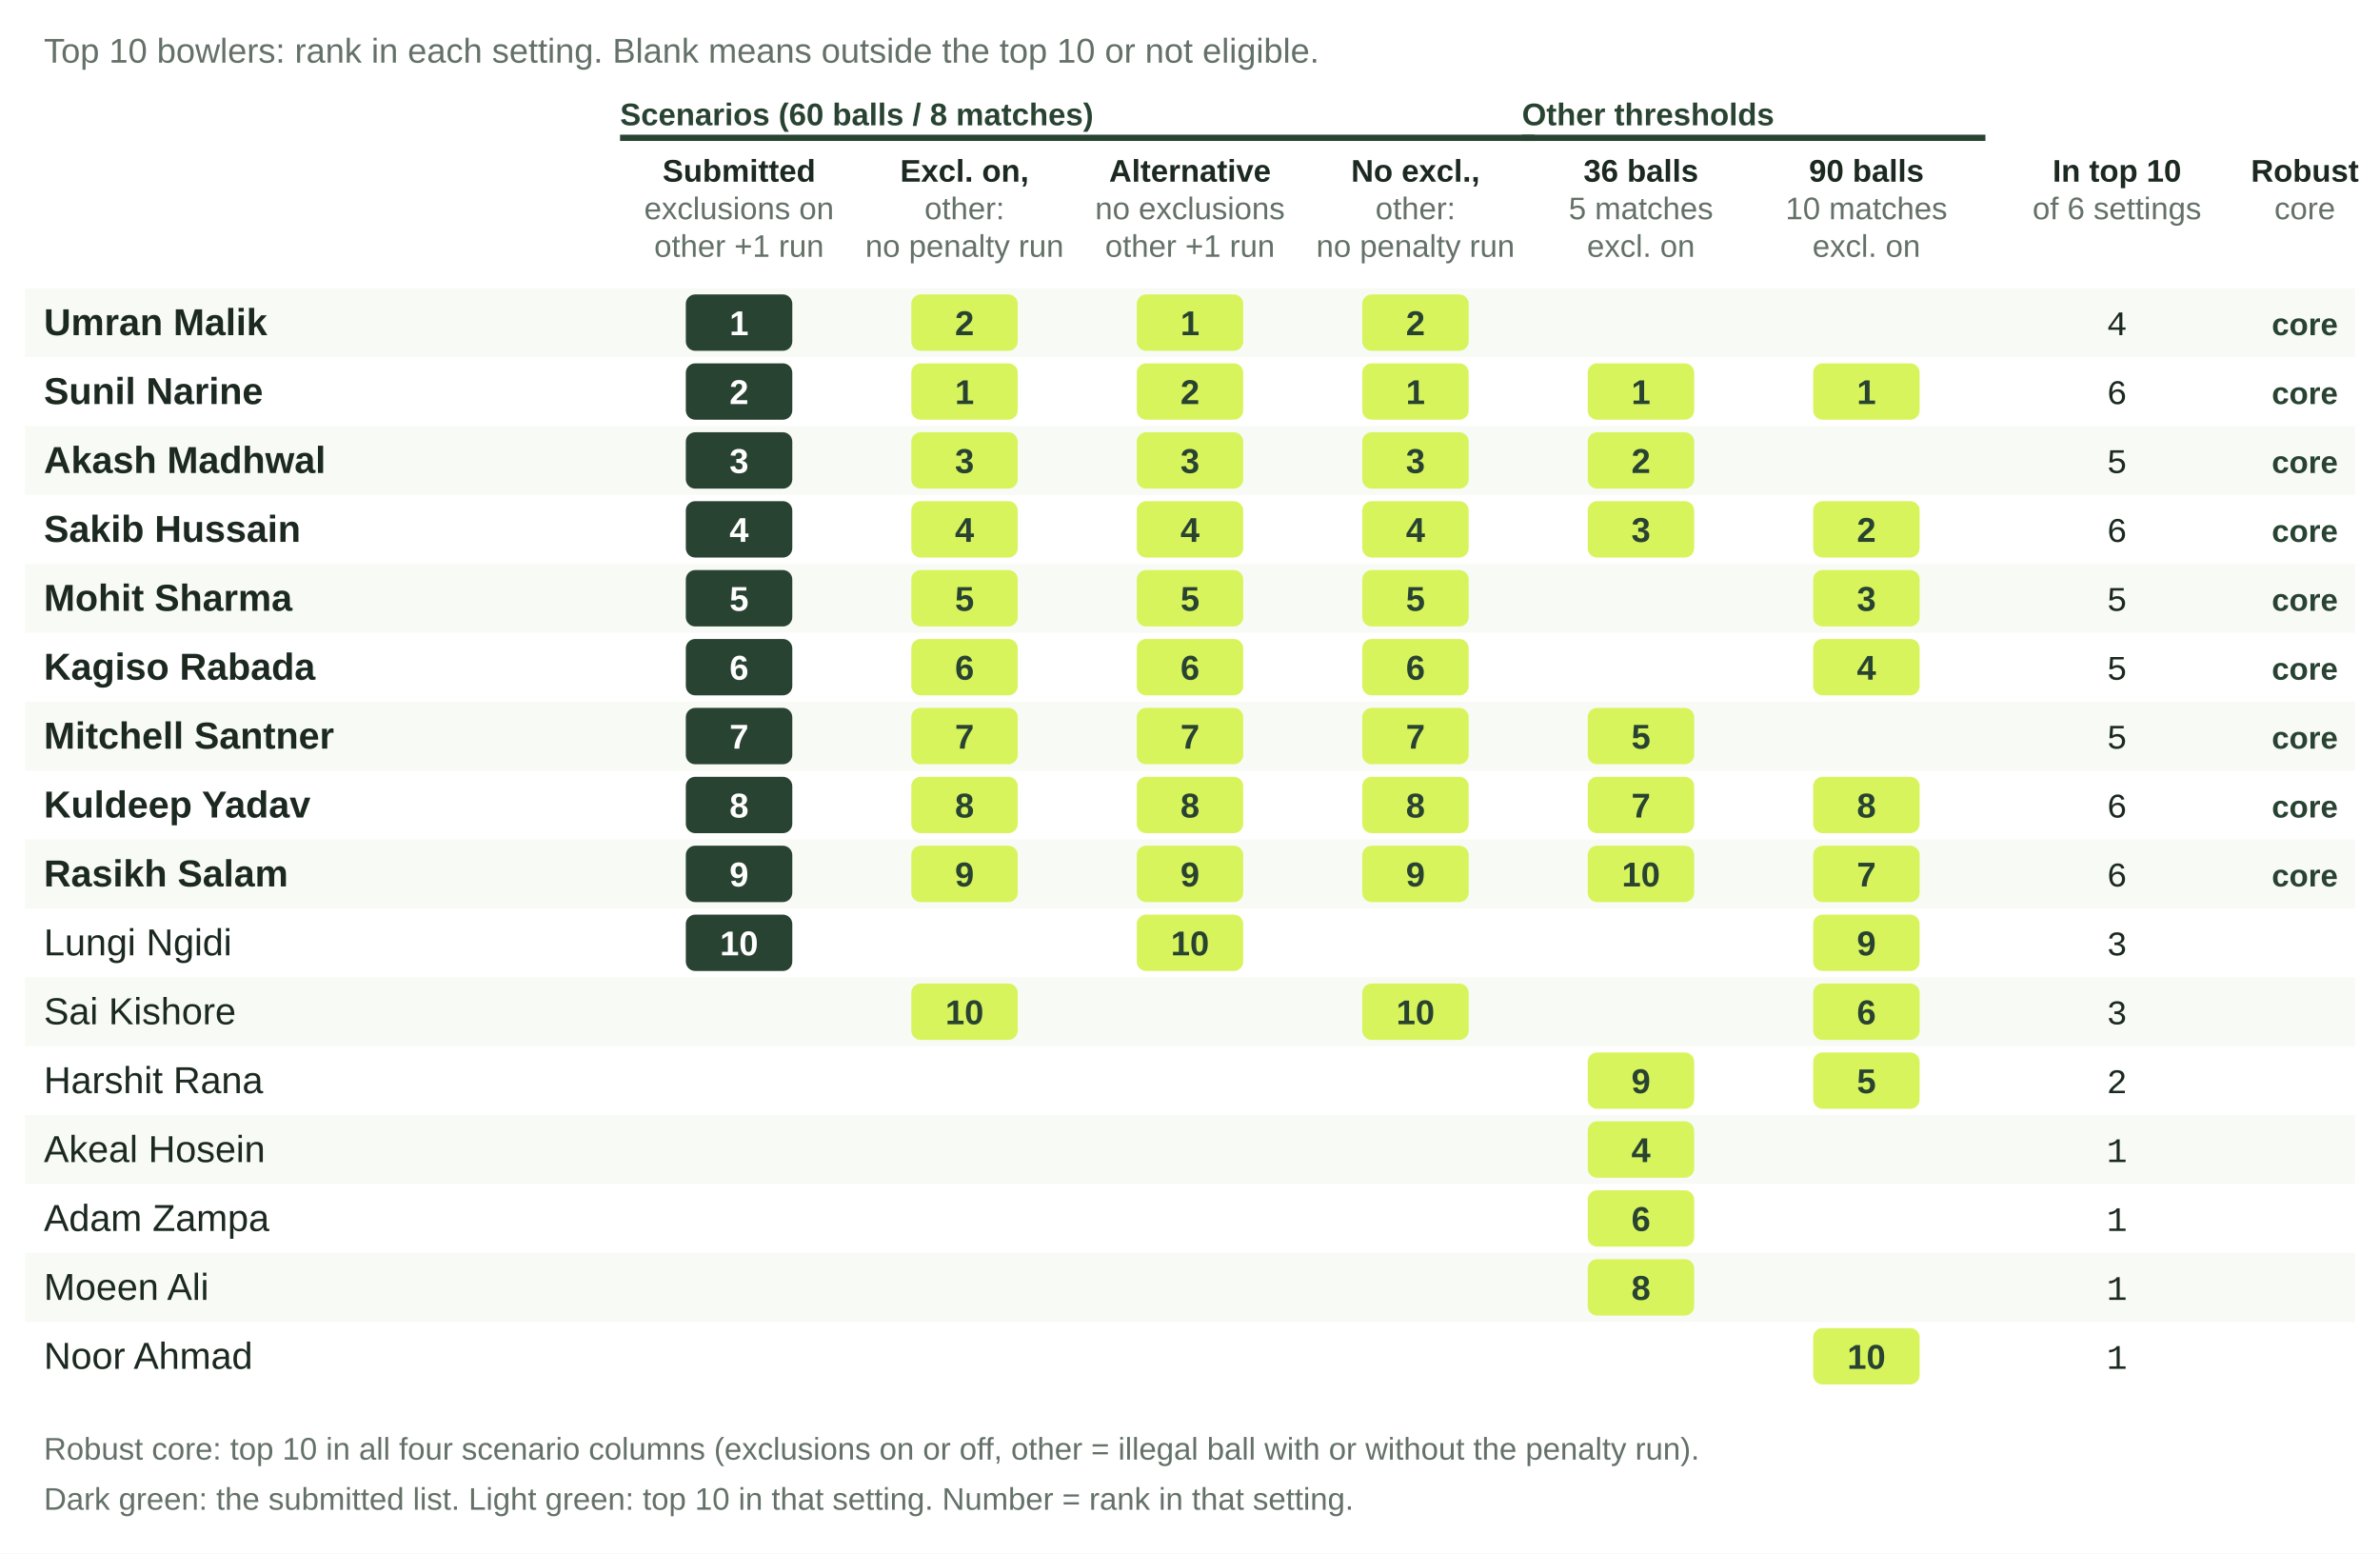
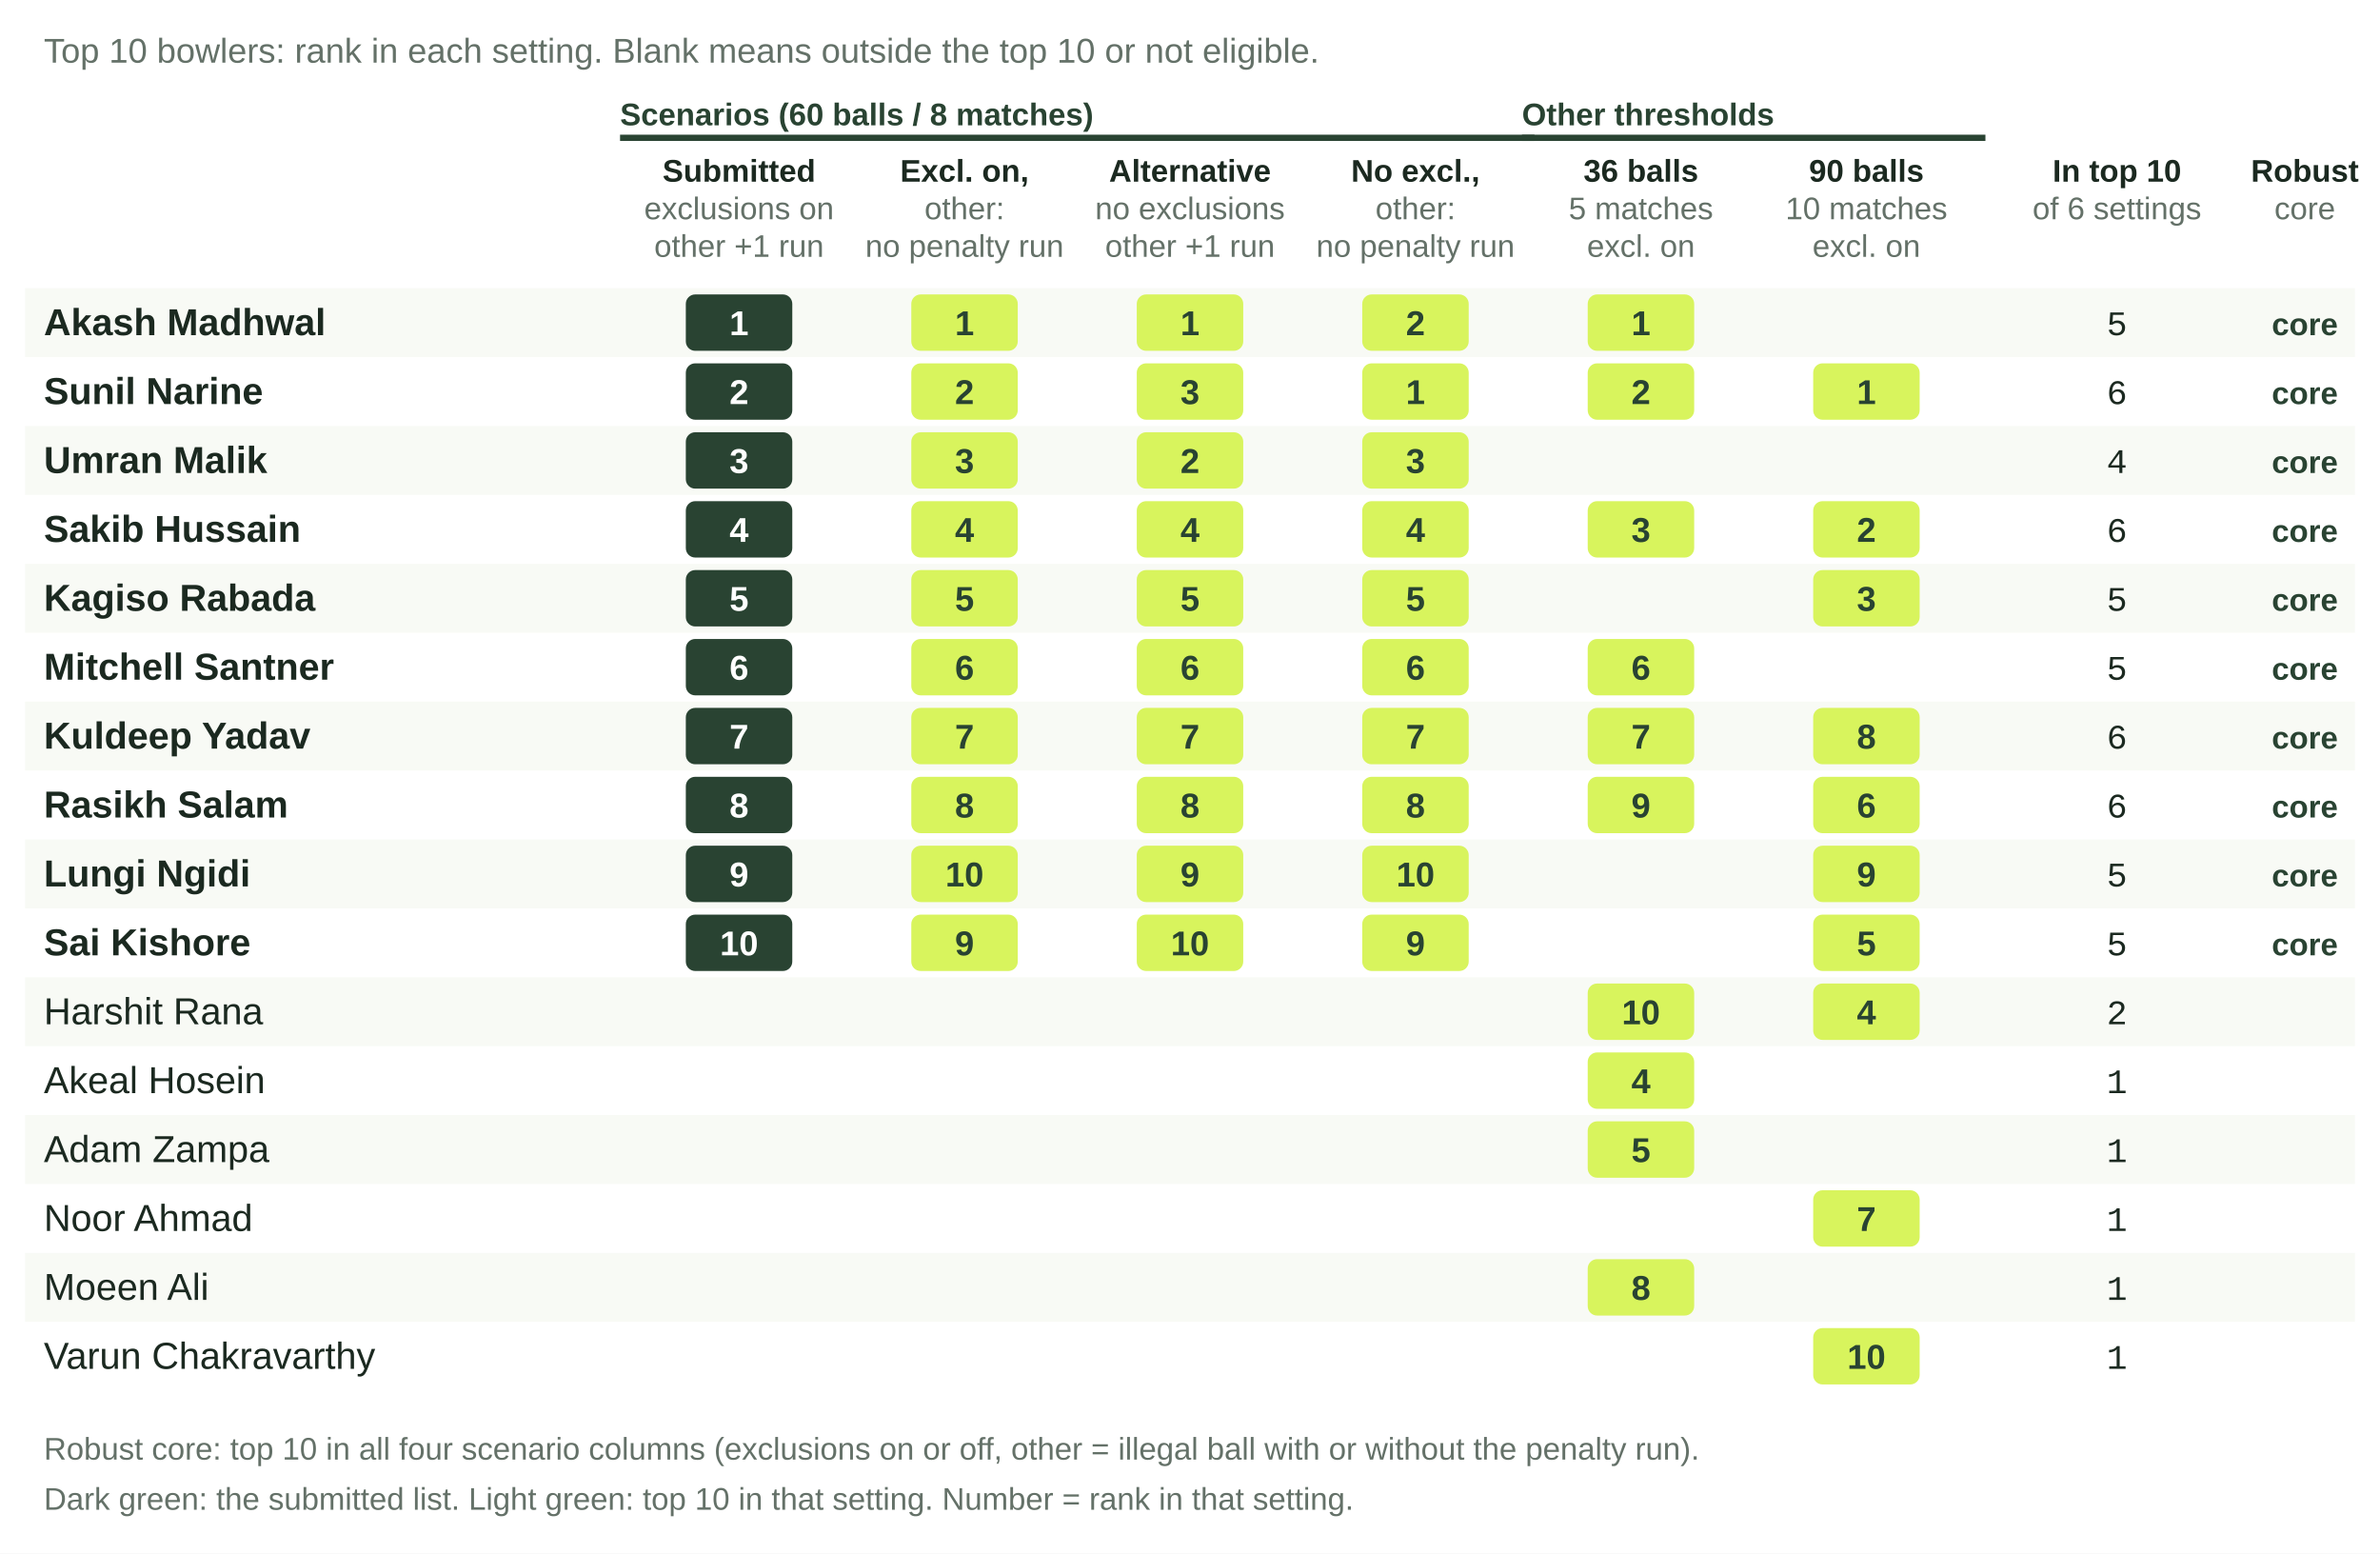
<svg xmlns="http://www.w3.org/2000/svg" viewBox="0 0 760 496" width="760" height="496" role="img" aria-label="Top-10 membership of bowlers across settings">
  <rect x="0" y="0" width="760" height="496" fill="#ffffff" />
  <text x="14" y="20" font-family="Segoe UI, Arial, sans-serif" font-size="11" font-weight="normal" fill="#647168" text-anchor="start">Top 10 bowlers: rank in each setting. Blank means outside the top 10 or not eligible.</text>
  <text x="198" y="40" font-family="Segoe UI, Arial, sans-serif" font-size="10" font-weight="700" fill="#294332" text-anchor="start">Scenarios (60 balls / 8 matches)</text>
  <line x1="198" y1="44" x2="490" y2="44" stroke="#294332" stroke-width="2" />
  <text x="486" y="40" font-family="Segoe UI, Arial, sans-serif" font-size="10" font-weight="700" fill="#294332" text-anchor="start">Other thresholds</text>
  <line x1="486" y1="44" x2="634" y2="44" stroke="#294332" stroke-width="2" />
  <text x="236" y="58" font-family="Segoe UI, Arial, sans-serif" font-size="10" font-weight="700" fill="#1b2920" text-anchor="middle">Submitted</text>
  <text x="236" y="70" font-family="Segoe UI, Arial, sans-serif" font-size="10" font-weight="normal" fill="#647168" text-anchor="middle">exclusions on</text>
  <text x="236" y="82" font-family="Segoe UI, Arial, sans-serif" font-size="10" font-weight="normal" fill="#647168" text-anchor="middle">other +1 run</text>
  <text x="308" y="58" font-family="Segoe UI, Arial, sans-serif" font-size="10" font-weight="700" fill="#1b2920" text-anchor="middle">Excl. on,</text>
  <text x="308" y="70" font-family="Segoe UI, Arial, sans-serif" font-size="10" font-weight="normal" fill="#647168" text-anchor="middle">other:</text>
  <text x="308" y="82" font-family="Segoe UI, Arial, sans-serif" font-size="10" font-weight="normal" fill="#647168" text-anchor="middle">no penalty run</text>
  <text x="380" y="58" font-family="Segoe UI, Arial, sans-serif" font-size="10" font-weight="700" fill="#1b2920" text-anchor="middle">Alternative</text>
  <text x="380" y="70" font-family="Segoe UI, Arial, sans-serif" font-size="10" font-weight="normal" fill="#647168" text-anchor="middle">no exclusions</text>
  <text x="380" y="82" font-family="Segoe UI, Arial, sans-serif" font-size="10" font-weight="normal" fill="#647168" text-anchor="middle">other +1 run</text>
  <text x="452" y="58" font-family="Segoe UI, Arial, sans-serif" font-size="10" font-weight="700" fill="#1b2920" text-anchor="middle">No excl.,</text>
  <text x="452" y="70" font-family="Segoe UI, Arial, sans-serif" font-size="10" font-weight="normal" fill="#647168" text-anchor="middle">other:</text>
  <text x="452" y="82" font-family="Segoe UI, Arial, sans-serif" font-size="10" font-weight="normal" fill="#647168" text-anchor="middle">no penalty run</text>
  <text x="524" y="58" font-family="Segoe UI, Arial, sans-serif" font-size="10" font-weight="700" fill="#1b2920" text-anchor="middle">36 balls</text>
  <text x="524" y="70" font-family="Segoe UI, Arial, sans-serif" font-size="10" font-weight="normal" fill="#647168" text-anchor="middle">5 matches</text>
  <text x="524" y="82" font-family="Segoe UI, Arial, sans-serif" font-size="10" font-weight="normal" fill="#647168" text-anchor="middle">excl. on</text>
  <text x="596" y="58" font-family="Segoe UI, Arial, sans-serif" font-size="10" font-weight="700" fill="#1b2920" text-anchor="middle">90 balls</text>
  <text x="596" y="70" font-family="Segoe UI, Arial, sans-serif" font-size="10" font-weight="normal" fill="#647168" text-anchor="middle">10 matches</text>
  <text x="596" y="82" font-family="Segoe UI, Arial, sans-serif" font-size="10" font-weight="normal" fill="#647168" text-anchor="middle">excl. on</text>
  <text x="676" y="58" font-family="Segoe UI, Arial, sans-serif" font-size="10" font-weight="700" fill="#1b2920" text-anchor="middle">In top 10</text>
  <text x="676" y="70" font-family="Segoe UI, Arial, sans-serif" font-size="10" font-weight="normal" fill="#647168" text-anchor="middle">of 6 settings</text>
  <text x="736" y="58" font-family="Segoe UI, Arial, sans-serif" font-size="10" font-weight="700" fill="#1b2920" text-anchor="middle">Robust</text>
  <text x="736" y="70" font-family="Segoe UI, Arial, sans-serif" font-size="10" font-weight="normal" fill="#647168" text-anchor="middle">core</text>
-   <g class="row" data-player="Umran Malik" data-ranks="1,2,1,2,-,-" data-count="4" data-core="yes">
+   <g class="row" data-player="Akash Madhwal" data-ranks="1,1,1,2,1,-" data-count="5" data-core="yes">
    <rect x="8" y="92" width="744" height="22" fill="#f8faf5" />
-     <text x="14" y="107" font-family="Segoe UI, Arial, sans-serif" font-size="12" font-weight="700" fill="#1b2920" text-anchor="start">Umran Malik</text>
+     <text x="14" y="107" font-family="Segoe UI, Arial, sans-serif" font-size="12" font-weight="700" fill="#1b2920" text-anchor="start">Akash Madhwal</text>
    <rect x="219" y="94" width="34" height="18" fill="#294332" rx="3" />
    <text x="236" y="107" font-family="Segoe UI, Arial, sans-serif" font-size="11" font-weight="700" fill="#ffffff" text-anchor="middle" class="v-rank">1</text>
    <rect x="291" y="94" width="34" height="18" fill="#d8f45d" rx="3" />
-     <text x="308" y="107" font-family="Segoe UI, Arial, sans-serif" font-size="11" font-weight="700" fill="#294332" text-anchor="middle" class="v-rank">2</text>
+     <text x="308" y="107" font-family="Segoe UI, Arial, sans-serif" font-size="11" font-weight="700" fill="#294332" text-anchor="middle" class="v-rank">1</text>
    <rect x="363" y="94" width="34" height="18" fill="#d8f45d" rx="3" />
    <text x="380" y="107" font-family="Segoe UI, Arial, sans-serif" font-size="11" font-weight="700" fill="#294332" text-anchor="middle" class="v-rank">1</text>
    <rect x="435" y="94" width="34" height="18" fill="#d8f45d" rx="3" />
    <text x="452" y="107" font-family="Segoe UI, Arial, sans-serif" font-size="11" font-weight="700" fill="#294332" text-anchor="middle" class="v-rank">2</text>
-     <text x="676" y="107" font-family="Consolas, Courier New, monospace" font-size="11" font-weight="normal" fill="#1b2920" text-anchor="middle">4</text>
+     <rect x="507" y="94" width="34" height="18" fill="#d8f45d" rx="3" />
+     <text x="524" y="107" font-family="Segoe UI, Arial, sans-serif" font-size="11" font-weight="700" fill="#294332" text-anchor="middle" class="v-rank">1</text>
+     <text x="676" y="107" font-family="Consolas, Courier New, monospace" font-size="11" font-weight="normal" fill="#1b2920" text-anchor="middle">5</text>
    <text x="736" y="107" font-family="Segoe UI, Arial, sans-serif" font-size="10" font-weight="700" fill="#294332" text-anchor="middle">core</text>
  </g>
-   <g class="row" data-player="Sunil Narine" data-ranks="2,1,2,1,1,1" data-count="6" data-core="yes">
+   <g class="row" data-player="Sunil Narine" data-ranks="2,2,3,1,2,1" data-count="6" data-core="yes">
    <text x="14" y="129" font-family="Segoe UI, Arial, sans-serif" font-size="12" font-weight="700" fill="#1b2920" text-anchor="start">Sunil Narine</text>
    <rect x="219" y="116" width="34" height="18" fill="#294332" rx="3" />
    <text x="236" y="129" font-family="Segoe UI, Arial, sans-serif" font-size="11" font-weight="700" fill="#ffffff" text-anchor="middle" class="v-rank">2</text>
    <rect x="291" y="116" width="34" height="18" fill="#d8f45d" rx="3" />
-     <text x="308" y="129" font-family="Segoe UI, Arial, sans-serif" font-size="11" font-weight="700" fill="#294332" text-anchor="middle" class="v-rank">1</text>
+     <text x="308" y="129" font-family="Segoe UI, Arial, sans-serif" font-size="11" font-weight="700" fill="#294332" text-anchor="middle" class="v-rank">2</text>
    <rect x="363" y="116" width="34" height="18" fill="#d8f45d" rx="3" />
-     <text x="380" y="129" font-family="Segoe UI, Arial, sans-serif" font-size="11" font-weight="700" fill="#294332" text-anchor="middle" class="v-rank">2</text>
+     <text x="380" y="129" font-family="Segoe UI, Arial, sans-serif" font-size="11" font-weight="700" fill="#294332" text-anchor="middle" class="v-rank">3</text>
    <rect x="435" y="116" width="34" height="18" fill="#d8f45d" rx="3" />
    <text x="452" y="129" font-family="Segoe UI, Arial, sans-serif" font-size="11" font-weight="700" fill="#294332" text-anchor="middle" class="v-rank">1</text>
    <rect x="507" y="116" width="34" height="18" fill="#d8f45d" rx="3" />
-     <text x="524" y="129" font-family="Segoe UI, Arial, sans-serif" font-size="11" font-weight="700" fill="#294332" text-anchor="middle" class="v-rank">1</text>
+     <text x="524" y="129" font-family="Segoe UI, Arial, sans-serif" font-size="11" font-weight="700" fill="#294332" text-anchor="middle" class="v-rank">2</text>
    <rect x="579" y="116" width="34" height="18" fill="#d8f45d" rx="3" />
    <text x="596" y="129" font-family="Segoe UI, Arial, sans-serif" font-size="11" font-weight="700" fill="#294332" text-anchor="middle" class="v-rank">1</text>
    <text x="676" y="129" font-family="Consolas, Courier New, monospace" font-size="11" font-weight="normal" fill="#1b2920" text-anchor="middle">6</text>
    <text x="736" y="129" font-family="Segoe UI, Arial, sans-serif" font-size="10" font-weight="700" fill="#294332" text-anchor="middle">core</text>
  </g>
-   <g class="row" data-player="Akash Madhwal" data-ranks="3,3,3,3,2,-" data-count="5" data-core="yes">
+   <g class="row" data-player="Umran Malik" data-ranks="3,3,2,3,-,-" data-count="4" data-core="yes">
    <rect x="8" y="136" width="744" height="22" fill="#f8faf5" />
-     <text x="14" y="151" font-family="Segoe UI, Arial, sans-serif" font-size="12" font-weight="700" fill="#1b2920" text-anchor="start">Akash Madhwal</text>
+     <text x="14" y="151" font-family="Segoe UI, Arial, sans-serif" font-size="12" font-weight="700" fill="#1b2920" text-anchor="start">Umran Malik</text>
    <rect x="219" y="138" width="34" height="18" fill="#294332" rx="3" />
    <text x="236" y="151" font-family="Segoe UI, Arial, sans-serif" font-size="11" font-weight="700" fill="#ffffff" text-anchor="middle" class="v-rank">3</text>
    <rect x="291" y="138" width="34" height="18" fill="#d8f45d" rx="3" />
    <text x="308" y="151" font-family="Segoe UI, Arial, sans-serif" font-size="11" font-weight="700" fill="#294332" text-anchor="middle" class="v-rank">3</text>
    <rect x="363" y="138" width="34" height="18" fill="#d8f45d" rx="3" />
-     <text x="380" y="151" font-family="Segoe UI, Arial, sans-serif" font-size="11" font-weight="700" fill="#294332" text-anchor="middle" class="v-rank">3</text>
+     <text x="380" y="151" font-family="Segoe UI, Arial, sans-serif" font-size="11" font-weight="700" fill="#294332" text-anchor="middle" class="v-rank">2</text>
    <rect x="435" y="138" width="34" height="18" fill="#d8f45d" rx="3" />
    <text x="452" y="151" font-family="Segoe UI, Arial, sans-serif" font-size="11" font-weight="700" fill="#294332" text-anchor="middle" class="v-rank">3</text>
-     <rect x="507" y="138" width="34" height="18" fill="#d8f45d" rx="3" />
-     <text x="524" y="151" font-family="Segoe UI, Arial, sans-serif" font-size="11" font-weight="700" fill="#294332" text-anchor="middle" class="v-rank">2</text>
-     <text x="676" y="151" font-family="Consolas, Courier New, monospace" font-size="11" font-weight="normal" fill="#1b2920" text-anchor="middle">5</text>
+     <text x="676" y="151" font-family="Consolas, Courier New, monospace" font-size="11" font-weight="normal" fill="#1b2920" text-anchor="middle">4</text>
    <text x="736" y="151" font-family="Segoe UI, Arial, sans-serif" font-size="10" font-weight="700" fill="#294332" text-anchor="middle">core</text>
  </g>
  <g class="row" data-player="Sakib Hussain" data-ranks="4,4,4,4,3,2" data-count="6" data-core="yes">
    <text x="14" y="173" font-family="Segoe UI, Arial, sans-serif" font-size="12" font-weight="700" fill="#1b2920" text-anchor="start">Sakib Hussain</text>
    <rect x="219" y="160" width="34" height="18" fill="#294332" rx="3" />
    <text x="236" y="173" font-family="Segoe UI, Arial, sans-serif" font-size="11" font-weight="700" fill="#ffffff" text-anchor="middle" class="v-rank">4</text>
    <rect x="291" y="160" width="34" height="18" fill="#d8f45d" rx="3" />
    <text x="308" y="173" font-family="Segoe UI, Arial, sans-serif" font-size="11" font-weight="700" fill="#294332" text-anchor="middle" class="v-rank">4</text>
    <rect x="363" y="160" width="34" height="18" fill="#d8f45d" rx="3" />
    <text x="380" y="173" font-family="Segoe UI, Arial, sans-serif" font-size="11" font-weight="700" fill="#294332" text-anchor="middle" class="v-rank">4</text>
    <rect x="435" y="160" width="34" height="18" fill="#d8f45d" rx="3" />
    <text x="452" y="173" font-family="Segoe UI, Arial, sans-serif" font-size="11" font-weight="700" fill="#294332" text-anchor="middle" class="v-rank">4</text>
    <rect x="507" y="160" width="34" height="18" fill="#d8f45d" rx="3" />
    <text x="524" y="173" font-family="Segoe UI, Arial, sans-serif" font-size="11" font-weight="700" fill="#294332" text-anchor="middle" class="v-rank">3</text>
    <rect x="579" y="160" width="34" height="18" fill="#d8f45d" rx="3" />
    <text x="596" y="173" font-family="Segoe UI, Arial, sans-serif" font-size="11" font-weight="700" fill="#294332" text-anchor="middle" class="v-rank">2</text>
    <text x="676" y="173" font-family="Consolas, Courier New, monospace" font-size="11" font-weight="normal" fill="#1b2920" text-anchor="middle">6</text>
    <text x="736" y="173" font-family="Segoe UI, Arial, sans-serif" font-size="10" font-weight="700" fill="#294332" text-anchor="middle">core</text>
  </g>
-   <g class="row" data-player="Mohit Sharma" data-ranks="5,5,5,5,-,3" data-count="5" data-core="yes">
+   <g class="row" data-player="Kagiso Rabada" data-ranks="5,5,5,5,-,3" data-count="5" data-core="yes">
    <rect x="8" y="180" width="744" height="22" fill="#f8faf5" />
-     <text x="14" y="195" font-family="Segoe UI, Arial, sans-serif" font-size="12" font-weight="700" fill="#1b2920" text-anchor="start">Mohit Sharma</text>
+     <text x="14" y="195" font-family="Segoe UI, Arial, sans-serif" font-size="12" font-weight="700" fill="#1b2920" text-anchor="start">Kagiso Rabada</text>
    <rect x="219" y="182" width="34" height="18" fill="#294332" rx="3" />
    <text x="236" y="195" font-family="Segoe UI, Arial, sans-serif" font-size="11" font-weight="700" fill="#ffffff" text-anchor="middle" class="v-rank">5</text>
    <rect x="291" y="182" width="34" height="18" fill="#d8f45d" rx="3" />
    <text x="308" y="195" font-family="Segoe UI, Arial, sans-serif" font-size="11" font-weight="700" fill="#294332" text-anchor="middle" class="v-rank">5</text>
    <rect x="363" y="182" width="34" height="18" fill="#d8f45d" rx="3" />
    <text x="380" y="195" font-family="Segoe UI, Arial, sans-serif" font-size="11" font-weight="700" fill="#294332" text-anchor="middle" class="v-rank">5</text>
    <rect x="435" y="182" width="34" height="18" fill="#d8f45d" rx="3" />
    <text x="452" y="195" font-family="Segoe UI, Arial, sans-serif" font-size="11" font-weight="700" fill="#294332" text-anchor="middle" class="v-rank">5</text>
    <rect x="579" y="182" width="34" height="18" fill="#d8f45d" rx="3" />
    <text x="596" y="195" font-family="Segoe UI, Arial, sans-serif" font-size="11" font-weight="700" fill="#294332" text-anchor="middle" class="v-rank">3</text>
    <text x="676" y="195" font-family="Consolas, Courier New, monospace" font-size="11" font-weight="normal" fill="#1b2920" text-anchor="middle">5</text>
    <text x="736" y="195" font-family="Segoe UI, Arial, sans-serif" font-size="10" font-weight="700" fill="#294332" text-anchor="middle">core</text>
  </g>
-   <g class="row" data-player="Kagiso Rabada" data-ranks="6,6,6,6,-,4" data-count="5" data-core="yes">
-     <text x="14" y="217" font-family="Segoe UI, Arial, sans-serif" font-size="12" font-weight="700" fill="#1b2920" text-anchor="start">Kagiso Rabada</text>
+   <g class="row" data-player="Mitchell Santner" data-ranks="6,6,6,6,6,-" data-count="5" data-core="yes">
+     <text x="14" y="217" font-family="Segoe UI, Arial, sans-serif" font-size="12" font-weight="700" fill="#1b2920" text-anchor="start">Mitchell Santner</text>
    <rect x="219" y="204" width="34" height="18" fill="#294332" rx="3" />
    <text x="236" y="217" font-family="Segoe UI, Arial, sans-serif" font-size="11" font-weight="700" fill="#ffffff" text-anchor="middle" class="v-rank">6</text>
    <rect x="291" y="204" width="34" height="18" fill="#d8f45d" rx="3" />
    <text x="308" y="217" font-family="Segoe UI, Arial, sans-serif" font-size="11" font-weight="700" fill="#294332" text-anchor="middle" class="v-rank">6</text>
    <rect x="363" y="204" width="34" height="18" fill="#d8f45d" rx="3" />
    <text x="380" y="217" font-family="Segoe UI, Arial, sans-serif" font-size="11" font-weight="700" fill="#294332" text-anchor="middle" class="v-rank">6</text>
    <rect x="435" y="204" width="34" height="18" fill="#d8f45d" rx="3" />
    <text x="452" y="217" font-family="Segoe UI, Arial, sans-serif" font-size="11" font-weight="700" fill="#294332" text-anchor="middle" class="v-rank">6</text>
-     <rect x="579" y="204" width="34" height="18" fill="#d8f45d" rx="3" />
-     <text x="596" y="217" font-family="Segoe UI, Arial, sans-serif" font-size="11" font-weight="700" fill="#294332" text-anchor="middle" class="v-rank">4</text>
+     <rect x="507" y="204" width="34" height="18" fill="#d8f45d" rx="3" />
+     <text x="524" y="217" font-family="Segoe UI, Arial, sans-serif" font-size="11" font-weight="700" fill="#294332" text-anchor="middle" class="v-rank">6</text>
    <text x="676" y="217" font-family="Consolas, Courier New, monospace" font-size="11" font-weight="normal" fill="#1b2920" text-anchor="middle">5</text>
    <text x="736" y="217" font-family="Segoe UI, Arial, sans-serif" font-size="10" font-weight="700" fill="#294332" text-anchor="middle">core</text>
  </g>
-   <g class="row" data-player="Mitchell Santner" data-ranks="7,7,7,7,5,-" data-count="5" data-core="yes">
+   <g class="row" data-player="Kuldeep Yadav" data-ranks="7,7,7,7,7,8" data-count="6" data-core="yes">
    <rect x="8" y="224" width="744" height="22" fill="#f8faf5" />
-     <text x="14" y="239" font-family="Segoe UI, Arial, sans-serif" font-size="12" font-weight="700" fill="#1b2920" text-anchor="start">Mitchell Santner</text>
+     <text x="14" y="239" font-family="Segoe UI, Arial, sans-serif" font-size="12" font-weight="700" fill="#1b2920" text-anchor="start">Kuldeep Yadav</text>
    <rect x="219" y="226" width="34" height="18" fill="#294332" rx="3" />
    <text x="236" y="239" font-family="Segoe UI, Arial, sans-serif" font-size="11" font-weight="700" fill="#ffffff" text-anchor="middle" class="v-rank">7</text>
    <rect x="291" y="226" width="34" height="18" fill="#d8f45d" rx="3" />
    <text x="308" y="239" font-family="Segoe UI, Arial, sans-serif" font-size="11" font-weight="700" fill="#294332" text-anchor="middle" class="v-rank">7</text>
    <rect x="363" y="226" width="34" height="18" fill="#d8f45d" rx="3" />
    <text x="380" y="239" font-family="Segoe UI, Arial, sans-serif" font-size="11" font-weight="700" fill="#294332" text-anchor="middle" class="v-rank">7</text>
    <rect x="435" y="226" width="34" height="18" fill="#d8f45d" rx="3" />
    <text x="452" y="239" font-family="Segoe UI, Arial, sans-serif" font-size="11" font-weight="700" fill="#294332" text-anchor="middle" class="v-rank">7</text>
    <rect x="507" y="226" width="34" height="18" fill="#d8f45d" rx="3" />
-     <text x="524" y="239" font-family="Segoe UI, Arial, sans-serif" font-size="11" font-weight="700" fill="#294332" text-anchor="middle" class="v-rank">5</text>
-     <text x="676" y="239" font-family="Consolas, Courier New, monospace" font-size="11" font-weight="normal" fill="#1b2920" text-anchor="middle">5</text>
+     <text x="524" y="239" font-family="Segoe UI, Arial, sans-serif" font-size="11" font-weight="700" fill="#294332" text-anchor="middle" class="v-rank">7</text>
+     <rect x="579" y="226" width="34" height="18" fill="#d8f45d" rx="3" />
+     <text x="596" y="239" font-family="Segoe UI, Arial, sans-serif" font-size="11" font-weight="700" fill="#294332" text-anchor="middle" class="v-rank">8</text>
+     <text x="676" y="239" font-family="Consolas, Courier New, monospace" font-size="11" font-weight="normal" fill="#1b2920" text-anchor="middle">6</text>
    <text x="736" y="239" font-family="Segoe UI, Arial, sans-serif" font-size="10" font-weight="700" fill="#294332" text-anchor="middle">core</text>
  </g>
-   <g class="row" data-player="Kuldeep Yadav" data-ranks="8,8,8,8,7,8" data-count="6" data-core="yes">
-     <text x="14" y="261" font-family="Segoe UI, Arial, sans-serif" font-size="12" font-weight="700" fill="#1b2920" text-anchor="start">Kuldeep Yadav</text>
+   <g class="row" data-player="Rasikh Salam" data-ranks="8,8,8,8,9,6" data-count="6" data-core="yes">
+     <text x="14" y="261" font-family="Segoe UI, Arial, sans-serif" font-size="12" font-weight="700" fill="#1b2920" text-anchor="start">Rasikh Salam</text>
    <rect x="219" y="248" width="34" height="18" fill="#294332" rx="3" />
    <text x="236" y="261" font-family="Segoe UI, Arial, sans-serif" font-size="11" font-weight="700" fill="#ffffff" text-anchor="middle" class="v-rank">8</text>
    <rect x="291" y="248" width="34" height="18" fill="#d8f45d" rx="3" />
    <text x="308" y="261" font-family="Segoe UI, Arial, sans-serif" font-size="11" font-weight="700" fill="#294332" text-anchor="middle" class="v-rank">8</text>
    <rect x="363" y="248" width="34" height="18" fill="#d8f45d" rx="3" />
    <text x="380" y="261" font-family="Segoe UI, Arial, sans-serif" font-size="11" font-weight="700" fill="#294332" text-anchor="middle" class="v-rank">8</text>
    <rect x="435" y="248" width="34" height="18" fill="#d8f45d" rx="3" />
    <text x="452" y="261" font-family="Segoe UI, Arial, sans-serif" font-size="11" font-weight="700" fill="#294332" text-anchor="middle" class="v-rank">8</text>
    <rect x="507" y="248" width="34" height="18" fill="#d8f45d" rx="3" />
-     <text x="524" y="261" font-family="Segoe UI, Arial, sans-serif" font-size="11" font-weight="700" fill="#294332" text-anchor="middle" class="v-rank">7</text>
+     <text x="524" y="261" font-family="Segoe UI, Arial, sans-serif" font-size="11" font-weight="700" fill="#294332" text-anchor="middle" class="v-rank">9</text>
    <rect x="579" y="248" width="34" height="18" fill="#d8f45d" rx="3" />
-     <text x="596" y="261" font-family="Segoe UI, Arial, sans-serif" font-size="11" font-weight="700" fill="#294332" text-anchor="middle" class="v-rank">8</text>
+     <text x="596" y="261" font-family="Segoe UI, Arial, sans-serif" font-size="11" font-weight="700" fill="#294332" text-anchor="middle" class="v-rank">6</text>
    <text x="676" y="261" font-family="Consolas, Courier New, monospace" font-size="11" font-weight="normal" fill="#1b2920" text-anchor="middle">6</text>
    <text x="736" y="261" font-family="Segoe UI, Arial, sans-serif" font-size="10" font-weight="700" fill="#294332" text-anchor="middle">core</text>
  </g>
-   <g class="row" data-player="Rasikh Salam" data-ranks="9,9,9,9,10,7" data-count="6" data-core="yes">
+   <g class="row" data-player="Lungi Ngidi" data-ranks="9,10,9,10,-,9" data-count="5" data-core="yes">
    <rect x="8" y="268" width="744" height="22" fill="#f8faf5" />
-     <text x="14" y="283" font-family="Segoe UI, Arial, sans-serif" font-size="12" font-weight="700" fill="#1b2920" text-anchor="start">Rasikh Salam</text>
+     <text x="14" y="283" font-family="Segoe UI, Arial, sans-serif" font-size="12" font-weight="700" fill="#1b2920" text-anchor="start">Lungi Ngidi</text>
    <rect x="219" y="270" width="34" height="18" fill="#294332" rx="3" />
    <text x="236" y="283" font-family="Segoe UI, Arial, sans-serif" font-size="11" font-weight="700" fill="#ffffff" text-anchor="middle" class="v-rank">9</text>
    <rect x="291" y="270" width="34" height="18" fill="#d8f45d" rx="3" />
-     <text x="308" y="283" font-family="Segoe UI, Arial, sans-serif" font-size="11" font-weight="700" fill="#294332" text-anchor="middle" class="v-rank">9</text>
+     <text x="308" y="283" font-family="Segoe UI, Arial, sans-serif" font-size="11" font-weight="700" fill="#294332" text-anchor="middle" class="v-rank">10</text>
    <rect x="363" y="270" width="34" height="18" fill="#d8f45d" rx="3" />
    <text x="380" y="283" font-family="Segoe UI, Arial, sans-serif" font-size="11" font-weight="700" fill="#294332" text-anchor="middle" class="v-rank">9</text>
    <rect x="435" y="270" width="34" height="18" fill="#d8f45d" rx="3" />
-     <text x="452" y="283" font-family="Segoe UI, Arial, sans-serif" font-size="11" font-weight="700" fill="#294332" text-anchor="middle" class="v-rank">9</text>
-     <rect x="507" y="270" width="34" height="18" fill="#d8f45d" rx="3" />
-     <text x="524" y="283" font-family="Segoe UI, Arial, sans-serif" font-size="11" font-weight="700" fill="#294332" text-anchor="middle" class="v-rank">10</text>
+     <text x="452" y="283" font-family="Segoe UI, Arial, sans-serif" font-size="11" font-weight="700" fill="#294332" text-anchor="middle" class="v-rank">10</text>
    <rect x="579" y="270" width="34" height="18" fill="#d8f45d" rx="3" />
-     <text x="596" y="283" font-family="Segoe UI, Arial, sans-serif" font-size="11" font-weight="700" fill="#294332" text-anchor="middle" class="v-rank">7</text>
-     <text x="676" y="283" font-family="Consolas, Courier New, monospace" font-size="11" font-weight="normal" fill="#1b2920" text-anchor="middle">6</text>
+     <text x="596" y="283" font-family="Segoe UI, Arial, sans-serif" font-size="11" font-weight="700" fill="#294332" text-anchor="middle" class="v-rank">9</text>
+     <text x="676" y="283" font-family="Consolas, Courier New, monospace" font-size="11" font-weight="normal" fill="#1b2920" text-anchor="middle">5</text>
    <text x="736" y="283" font-family="Segoe UI, Arial, sans-serif" font-size="10" font-weight="700" fill="#294332" text-anchor="middle">core</text>
  </g>
-   <g class="row" data-player="Lungi Ngidi" data-ranks="10,-,10,-,-,9" data-count="3" data-core="no">
-     <text x="14" y="305" font-family="Segoe UI, Arial, sans-serif" font-size="12" font-weight="normal" fill="#1b2920" text-anchor="start">Lungi Ngidi</text>
+   <g class="row" data-player="Sai Kishore" data-ranks="10,9,10,9,-,5" data-count="5" data-core="yes">
+     <text x="14" y="305" font-family="Segoe UI, Arial, sans-serif" font-size="12" font-weight="700" fill="#1b2920" text-anchor="start">Sai Kishore</text>
    <rect x="219" y="292" width="34" height="18" fill="#294332" rx="3" />
    <text x="236" y="305" font-family="Segoe UI, Arial, sans-serif" font-size="11" font-weight="700" fill="#ffffff" text-anchor="middle" class="v-rank">10</text>
+     <rect x="291" y="292" width="34" height="18" fill="#d8f45d" rx="3" />
+     <text x="308" y="305" font-family="Segoe UI, Arial, sans-serif" font-size="11" font-weight="700" fill="#294332" text-anchor="middle" class="v-rank">9</text>
    <rect x="363" y="292" width="34" height="18" fill="#d8f45d" rx="3" />
    <text x="380" y="305" font-family="Segoe UI, Arial, sans-serif" font-size="11" font-weight="700" fill="#294332" text-anchor="middle" class="v-rank">10</text>
+     <rect x="435" y="292" width="34" height="18" fill="#d8f45d" rx="3" />
+     <text x="452" y="305" font-family="Segoe UI, Arial, sans-serif" font-size="11" font-weight="700" fill="#294332" text-anchor="middle" class="v-rank">9</text>
    <rect x="579" y="292" width="34" height="18" fill="#d8f45d" rx="3" />
-     <text x="596" y="305" font-family="Segoe UI, Arial, sans-serif" font-size="11" font-weight="700" fill="#294332" text-anchor="middle" class="v-rank">9</text>
-     <text x="676" y="305" font-family="Consolas, Courier New, monospace" font-size="11" font-weight="normal" fill="#1b2920" text-anchor="middle">3</text>
-   </g>
-   <g class="row" data-player="Sai Kishore" data-ranks="-,10,-,10,-,6" data-count="3" data-core="no">
+     <text x="596" y="305" font-family="Segoe UI, Arial, sans-serif" font-size="11" font-weight="700" fill="#294332" text-anchor="middle" class="v-rank">5</text>
+     <text x="676" y="305" font-family="Consolas, Courier New, monospace" font-size="11" font-weight="normal" fill="#1b2920" text-anchor="middle">5</text>
+     <text x="736" y="305" font-family="Segoe UI, Arial, sans-serif" font-size="10" font-weight="700" fill="#294332" text-anchor="middle">core</text>
+   </g>
+   <g class="row" data-player="Harshit Rana" data-ranks="-,-,-,-,10,4" data-count="2" data-core="no">
    <rect x="8" y="312" width="744" height="22" fill="#f8faf5" />
-     <text x="14" y="327" font-family="Segoe UI, Arial, sans-serif" font-size="12" font-weight="normal" fill="#1b2920" text-anchor="start">Sai Kishore</text>
-     <rect x="291" y="314" width="34" height="18" fill="#d8f45d" rx="3" />
-     <text x="308" y="327" font-family="Segoe UI, Arial, sans-serif" font-size="11" font-weight="700" fill="#294332" text-anchor="middle" class="v-rank">10</text>
-     <rect x="435" y="314" width="34" height="18" fill="#d8f45d" rx="3" />
-     <text x="452" y="327" font-family="Segoe UI, Arial, sans-serif" font-size="11" font-weight="700" fill="#294332" text-anchor="middle" class="v-rank">10</text>
+     <text x="14" y="327" font-family="Segoe UI, Arial, sans-serif" font-size="12" font-weight="normal" fill="#1b2920" text-anchor="start">Harshit Rana</text>
+     <rect x="507" y="314" width="34" height="18" fill="#d8f45d" rx="3" />
+     <text x="524" y="327" font-family="Segoe UI, Arial, sans-serif" font-size="11" font-weight="700" fill="#294332" text-anchor="middle" class="v-rank">10</text>
    <rect x="579" y="314" width="34" height="18" fill="#d8f45d" rx="3" />
-     <text x="596" y="327" font-family="Segoe UI, Arial, sans-serif" font-size="11" font-weight="700" fill="#294332" text-anchor="middle" class="v-rank">6</text>
-     <text x="676" y="327" font-family="Consolas, Courier New, monospace" font-size="11" font-weight="normal" fill="#1b2920" text-anchor="middle">3</text>
-   </g>
-   <g class="row" data-player="Harshit Rana" data-ranks="-,-,-,-,9,5" data-count="2" data-core="no">
-     <text x="14" y="349" font-family="Segoe UI, Arial, sans-serif" font-size="12" font-weight="normal" fill="#1b2920" text-anchor="start">Harshit Rana</text>
+     <text x="596" y="327" font-family="Segoe UI, Arial, sans-serif" font-size="11" font-weight="700" fill="#294332" text-anchor="middle" class="v-rank">4</text>
+     <text x="676" y="327" font-family="Consolas, Courier New, monospace" font-size="11" font-weight="normal" fill="#1b2920" text-anchor="middle">2</text>
+   </g>
+   <g class="row" data-player="Akeal Hosein" data-ranks="-,-,-,-,4,-" data-count="1" data-core="no">
+     <text x="14" y="349" font-family="Segoe UI, Arial, sans-serif" font-size="12" font-weight="normal" fill="#1b2920" text-anchor="start">Akeal Hosein</text>
    <rect x="507" y="336" width="34" height="18" fill="#d8f45d" rx="3" />
-     <text x="524" y="349" font-family="Segoe UI, Arial, sans-serif" font-size="11" font-weight="700" fill="#294332" text-anchor="middle" class="v-rank">9</text>
-     <rect x="579" y="336" width="34" height="18" fill="#d8f45d" rx="3" />
-     <text x="596" y="349" font-family="Segoe UI, Arial, sans-serif" font-size="11" font-weight="700" fill="#294332" text-anchor="middle" class="v-rank">5</text>
-     <text x="676" y="349" font-family="Consolas, Courier New, monospace" font-size="11" font-weight="normal" fill="#1b2920" text-anchor="middle">2</text>
-   </g>
-   <g class="row" data-player="Akeal Hosein" data-ranks="-,-,-,-,4,-" data-count="1" data-core="no">
+     <text x="524" y="349" font-family="Segoe UI, Arial, sans-serif" font-size="11" font-weight="700" fill="#294332" text-anchor="middle" class="v-rank">4</text>
+     <text x="676" y="349" font-family="Consolas, Courier New, monospace" font-size="11" font-weight="normal" fill="#1b2920" text-anchor="middle">1</text>
+   </g>
+   <g class="row" data-player="Adam Zampa" data-ranks="-,-,-,-,5,-" data-count="1" data-core="no">
    <rect x="8" y="356" width="744" height="22" fill="#f8faf5" />
-     <text x="14" y="371" font-family="Segoe UI, Arial, sans-serif" font-size="12" font-weight="normal" fill="#1b2920" text-anchor="start">Akeal Hosein</text>
+     <text x="14" y="371" font-family="Segoe UI, Arial, sans-serif" font-size="12" font-weight="normal" fill="#1b2920" text-anchor="start">Adam Zampa</text>
    <rect x="507" y="358" width="34" height="18" fill="#d8f45d" rx="3" />
-     <text x="524" y="371" font-family="Segoe UI, Arial, sans-serif" font-size="11" font-weight="700" fill="#294332" text-anchor="middle" class="v-rank">4</text>
+     <text x="524" y="371" font-family="Segoe UI, Arial, sans-serif" font-size="11" font-weight="700" fill="#294332" text-anchor="middle" class="v-rank">5</text>
    <text x="676" y="371" font-family="Consolas, Courier New, monospace" font-size="11" font-weight="normal" fill="#1b2920" text-anchor="middle">1</text>
  </g>
-   <g class="row" data-player="Adam Zampa" data-ranks="-,-,-,-,6,-" data-count="1" data-core="no">
-     <text x="14" y="393" font-family="Segoe UI, Arial, sans-serif" font-size="12" font-weight="normal" fill="#1b2920" text-anchor="start">Adam Zampa</text>
-     <rect x="507" y="380" width="34" height="18" fill="#d8f45d" rx="3" />
-     <text x="524" y="393" font-family="Segoe UI, Arial, sans-serif" font-size="11" font-weight="700" fill="#294332" text-anchor="middle" class="v-rank">6</text>
+   <g class="row" data-player="Noor Ahmad" data-ranks="-,-,-,-,-,7" data-count="1" data-core="no">
+     <text x="14" y="393" font-family="Segoe UI, Arial, sans-serif" font-size="12" font-weight="normal" fill="#1b2920" text-anchor="start">Noor Ahmad</text>
+     <rect x="579" y="380" width="34" height="18" fill="#d8f45d" rx="3" />
+     <text x="596" y="393" font-family="Segoe UI, Arial, sans-serif" font-size="11" font-weight="700" fill="#294332" text-anchor="middle" class="v-rank">7</text>
    <text x="676" y="393" font-family="Consolas, Courier New, monospace" font-size="11" font-weight="normal" fill="#1b2920" text-anchor="middle">1</text>
  </g>
  <g class="row" data-player="Moeen Ali" data-ranks="-,-,-,-,8,-" data-count="1" data-core="no">
    <rect x="8" y="400" width="744" height="22" fill="#f8faf5" />
    <text x="14" y="415" font-family="Segoe UI, Arial, sans-serif" font-size="12" font-weight="normal" fill="#1b2920" text-anchor="start">Moeen Ali</text>
    <rect x="507" y="402" width="34" height="18" fill="#d8f45d" rx="3" />
    <text x="524" y="415" font-family="Segoe UI, Arial, sans-serif" font-size="11" font-weight="700" fill="#294332" text-anchor="middle" class="v-rank">8</text>
    <text x="676" y="415" font-family="Consolas, Courier New, monospace" font-size="11" font-weight="normal" fill="#1b2920" text-anchor="middle">1</text>
  </g>
-   <g class="row" data-player="Noor Ahmad" data-ranks="-,-,-,-,-,10" data-count="1" data-core="no">
-     <text x="14" y="437" font-family="Segoe UI, Arial, sans-serif" font-size="12" font-weight="normal" fill="#1b2920" text-anchor="start">Noor Ahmad</text>
+   <g class="row" data-player="Varun Chakravarthy" data-ranks="-,-,-,-,-,10" data-count="1" data-core="no">
+     <text x="14" y="437" font-family="Segoe UI, Arial, sans-serif" font-size="12" font-weight="normal" fill="#1b2920" text-anchor="start">Varun Chakravarthy</text>
    <rect x="579" y="424" width="34" height="18" fill="#d8f45d" rx="3" />
    <text x="596" y="437" font-family="Segoe UI, Arial, sans-serif" font-size="11" font-weight="700" fill="#294332" text-anchor="middle" class="v-rank">10</text>
    <text x="676" y="437" font-family="Consolas, Courier New, monospace" font-size="11" font-weight="normal" fill="#1b2920" text-anchor="middle">1</text>
  </g>
  <text x="14" y="466" font-family="Segoe UI, Arial, sans-serif" font-size="10" font-weight="normal" fill="#647168" text-anchor="start">Robust core: top 10 in all four scenario columns (exclusions on or off, other = illegal ball with or without the penalty run).</text>
  <text x="14" y="482" font-family="Segoe UI, Arial, sans-serif" font-size="10" font-weight="normal" fill="#647168" text-anchor="start">Dark green: the submitted list. Light green: top 10 in that setting. Number = rank in that setting.</text>
</svg>
